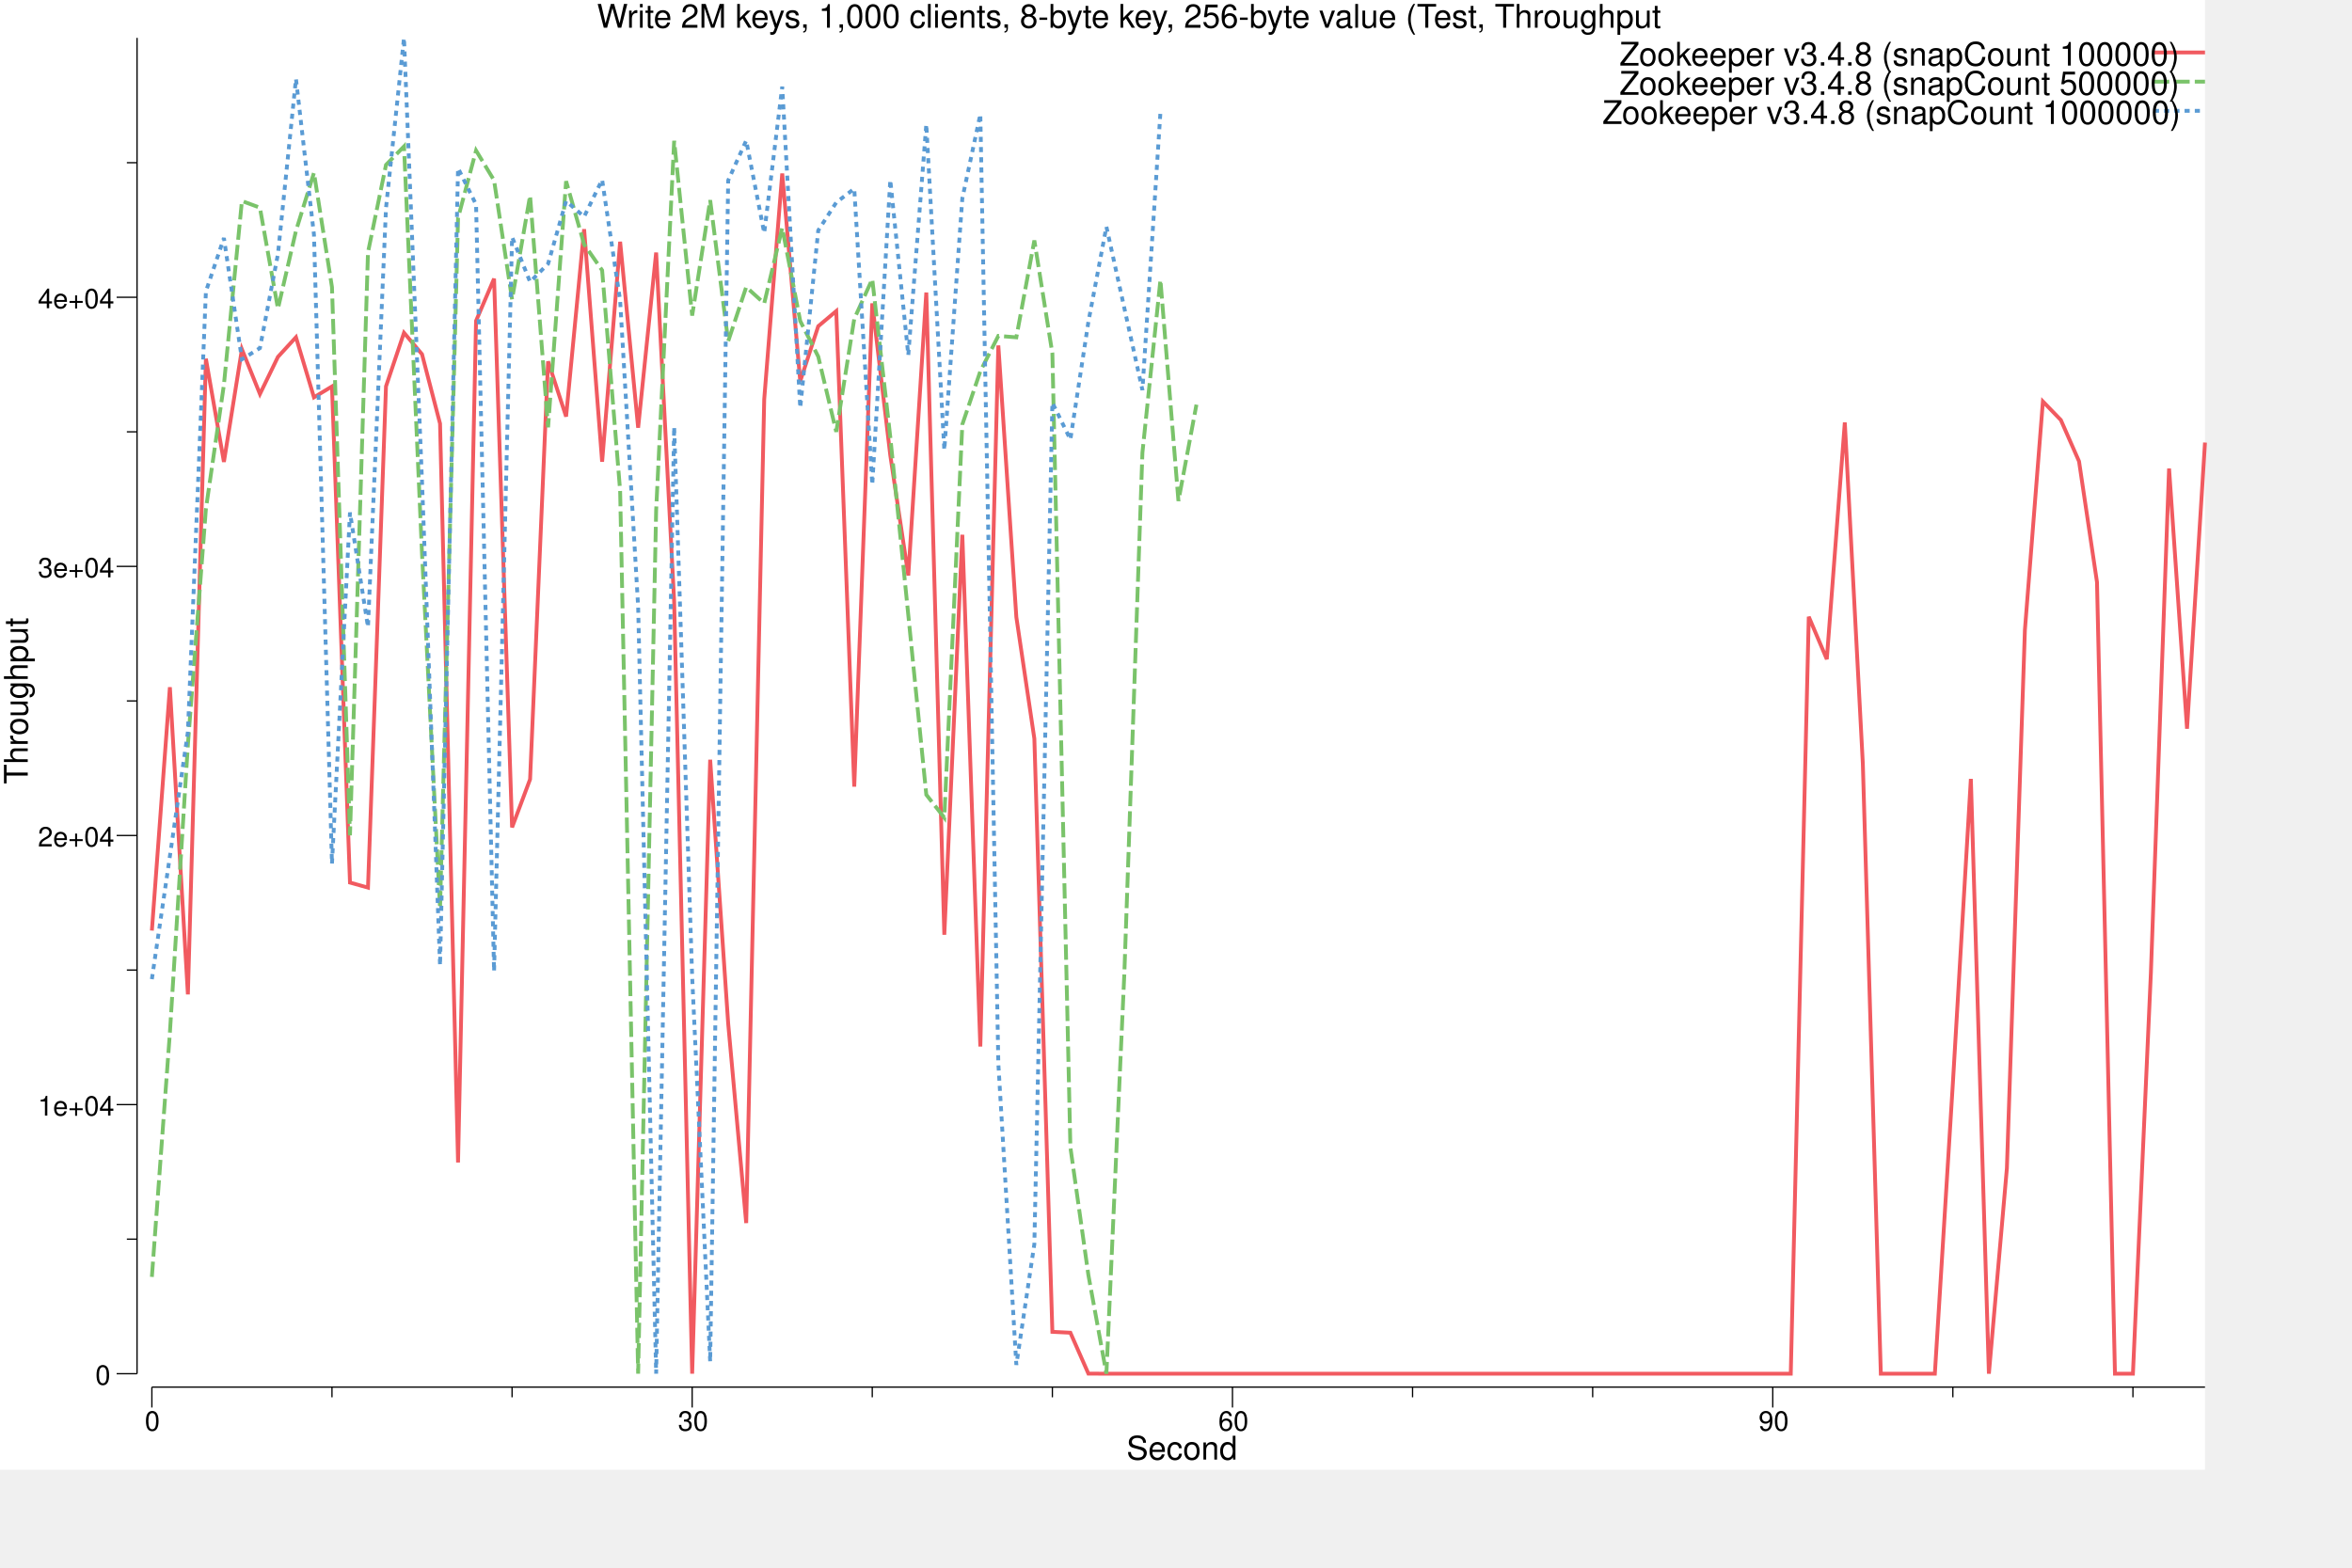
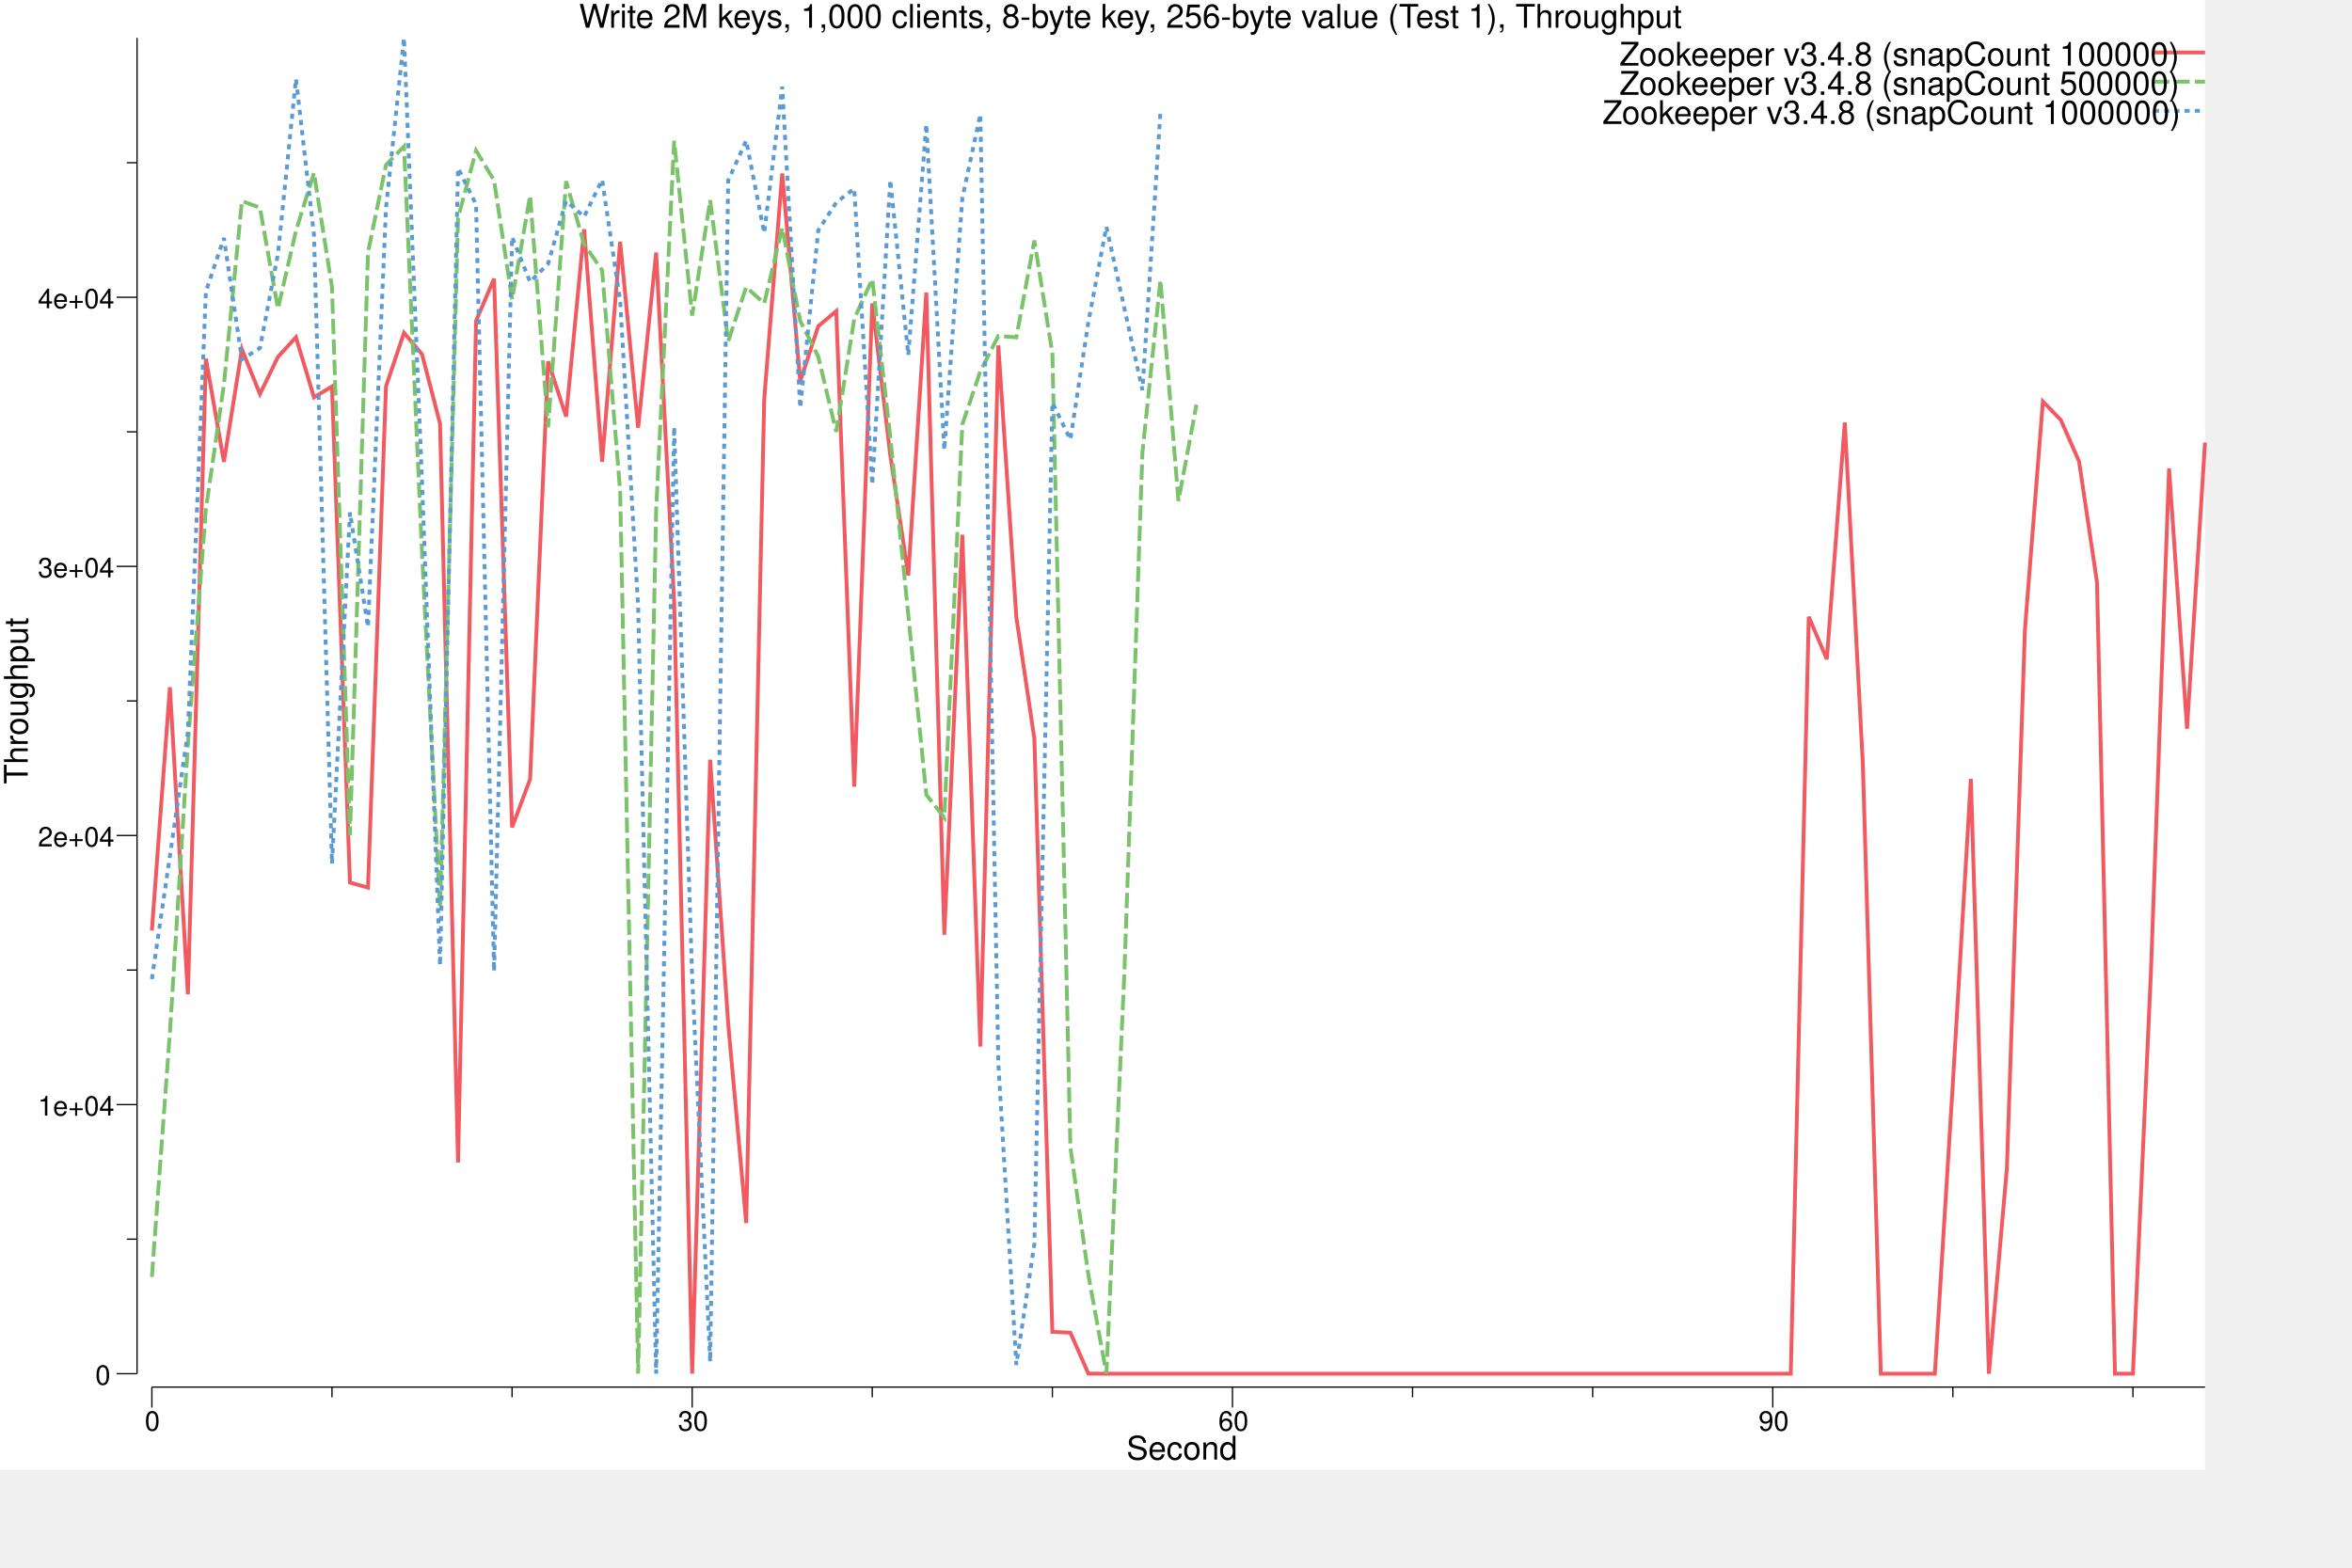
<svg xmlns="http://www.w3.org/2000/svg" width="12in" height="8in">
  <g transform="scale(1, -1) translate(0, -720)">
    <path d="M0,0L1080,0L1080,720L0,720Z" style="fill:#FFFFFF" />
-     <text x="292.39" y="-706.41" transform="scale(1, -1)" style="font-family:Helvetica;font-weight:normal;font-style:normal;font-size:12pt">Write 2M keys, 1,000 clients, 8-byte key, 256-byte value (Test, Throughput</text>
+     <text x="283.64" y="-706.41" transform="scale(1, -1)" style="font-family:Helvetica;font-weight:normal;font-style:normal;font-size:12pt">Write 2M keys, 1,000 clients, 8-byte key, 256-byte value (Test 1), Throughput</text>
    <text x="551.76" y="-4.965" transform="scale(1, -1)" style="font-family:Helvetica;font-weight:normal;font-style:normal;font-size:12pt">Second</text>
    <text x="70.912" y="-19.142" transform="scale(1, -1)" style="font-family:Helvetica;font-weight:normal;font-style:normal;font-size:10pt">0</text>
    <text x="332.07" y="-19.142" transform="scale(1, -1)" style="font-family:Helvetica;font-weight:normal;font-style:normal;font-size:10pt">30</text>
    <text x="596.71" y="-19.142" transform="scale(1, -1)" style="font-family:Helvetica;font-weight:normal;font-style:normal;font-size:10pt">60</text>
    <text x="861.34" y="-19.142" transform="scale(1, -1)" style="font-family:Helvetica;font-weight:normal;font-style:normal;font-size:10pt">90</text>
    <path d="M74.388,30.467L74.388,40.467" style="fill:none;stroke:#000000;stroke-width:0.625" />
    <path d="M339.02,30.467L339.02,40.467" style="fill:none;stroke:#000000;stroke-width:0.625" />
    <path d="M603.66,30.467L603.66,40.467" style="fill:none;stroke:#000000;stroke-width:0.625" />
    <path d="M868.29,30.467L868.29,40.467" style="fill:none;stroke:#000000;stroke-width:0.625" />
    <path d="M162.6,35.468L162.6,40.467" style="fill:none;stroke:#000000;stroke-width:0.625" />
    <path d="M250.81,35.468L250.81,40.467" style="fill:none;stroke:#000000;stroke-width:0.625" />
    <path d="M427.23,35.468L427.23,40.467" style="fill:none;stroke:#000000;stroke-width:0.625" />
    <path d="M515.45,35.468L515.45,40.467" style="fill:none;stroke:#000000;stroke-width:0.625" />
    <path d="M691.87,35.468L691.87,40.467" style="fill:none;stroke:#000000;stroke-width:0.625" />
    <path d="M780.08,35.468L780.08,40.467" style="fill:none;stroke:#000000;stroke-width:0.625" />
    <path d="M956.5,35.468L956.5,40.467" style="fill:none;stroke:#000000;stroke-width:0.625" />
    <path d="M1044.7,35.468L1044.7,40.467" style="fill:none;stroke:#000000;stroke-width:0.625" />
    <path d="M74.388,40.467L1080,40.467" style="fill:none;stroke:#000000;stroke-width:0.625" />
    <g transform="rotate(90)">
      <text x="335.88" y="13.59" transform="scale(1, -1)" style="font-family:Helvetica;font-weight:normal;font-style:normal;font-size:12pt">Throughput</text>
    </g>
    <text x="46.705" y="-41.661" transform="scale(1, -1)" style="font-family:Helvetica;font-weight:normal;font-style:normal;font-size:10pt">0</text>
    <text x="18.555" y="-173.5" transform="scale(1, -1)" style="font-family:Helvetica;font-weight:normal;font-style:normal;font-size:10pt">1e+04</text>
    <text x="18.555" y="-305.33" transform="scale(1, -1)" style="font-family:Helvetica;font-weight:normal;font-style:normal;font-size:10pt">2e+04</text>
    <text x="18.555" y="-437.17" transform="scale(1, -1)" style="font-family:Helvetica;font-weight:normal;font-style:normal;font-size:10pt">3e+04</text>
    <text x="18.555" y="-569" transform="scale(1, -1)" style="font-family:Helvetica;font-weight:normal;font-style:normal;font-size:10pt">4e+04</text>
    <path d="M57.13,47.03L67.13,47.03" style="fill:none;stroke:#000000;stroke-width:0.625" />
    <path d="M57.13,178.86L67.13,178.86" style="fill:none;stroke:#000000;stroke-width:0.625" />
    <path d="M57.13,310.7L67.13,310.7" style="fill:none;stroke:#000000;stroke-width:0.625" />
    <path d="M57.13,442.53L67.13,442.53" style="fill:none;stroke:#000000;stroke-width:0.625" />
    <path d="M57.13,574.37L67.13,574.37" style="fill:none;stroke:#000000;stroke-width:0.625" />
    <path d="M62.13,112.95L67.13,112.95" style="fill:none;stroke:#000000;stroke-width:0.625" />
    <path d="M62.13,244.78L67.13,244.78" style="fill:none;stroke:#000000;stroke-width:0.625" />
    <path d="M62.13,376.62L67.13,376.62" style="fill:none;stroke:#000000;stroke-width:0.625" />
    <path d="M62.13,508.45L67.13,508.45" style="fill:none;stroke:#000000;stroke-width:0.625" />
    <path d="M62.13,640.29L67.13,640.29" style="fill:none;stroke:#000000;stroke-width:0.625" />
    <path d="M67.13,47.03L67.13,701.44" style="fill:none;stroke:#000000;stroke-width:0.625" />
    <path d="M74.388,264.12L83.209,383.33L92.03,232.85L100.85,544.27L109.67,493.71L118.49,548.89L127.31,526.97L136.14,545.17L144.96,554.79L153.78,525.34L162.6,530.69L171.42,287.64L180.24,285.16L189.06,530.72L197.88,556.98L206.7,546.47L215.53,512.47L224.35,150.51L233.17,562.81L241.99,583.47L250.81,314.67L259.63,338.23L268.45,542.97L277.27,515.93L286.1,607.74L294.92,493.79L303.74,601.57L312.56,510.46L321.38,596.28L330.2,425.21L339.02,47.03L347.84,347.82L356.66,218.63L365.49,120.83L374.31,524.38L383.13,635.01L391.95,533.24L400.77,560.18L409.59,567.61L418.41,334.63L427.23,571.39L436.06,496.93L444.88,438.07L453.7,576.69L462.52,262.07L471.34,458.03L480.16,207.3L488.98,550.77L497.8,417.68L506.62,358.16L515.45,67.544L524.27,67.108L533.09,47.07L541.91,47.03L550.73,47.03L559.55,47.03L568.37,47.03L577.19,47.03L586.01,47.03L594.84,47.03L603.66,47.03L612.48,47.03L621.3,47.03L630.12,47.03L638.94,47.03L647.76,47.03L656.58,47.03L665.41,47.03L674.23,47.03L683.05,47.03L691.87,47.03L700.69,47.03L709.51,47.03L718.33,47.03L727.15,47.03L735.97,47.03L744.8,47.03L753.62,47.03L762.44,47.03L771.26,47.03L780.08,47.03L788.9,47.03L797.72,47.03L806.54,47.03L815.37,47.03L824.19,47.03L833.01,47.03L841.83,47.03L850.65,47.03L859.47,47.03L868.29,47.03L877.11,47.03L885.93,417.86L894.76,397.06L903.58,513.03L912.4,346.03L921.22,47.03L930.04,47.03L938.86,47.03L947.68,47.03L956.5,189.25L965.32,338.42L974.15,47.03L982.97,147.67L991.79,411.37L1000.6,523.32L1009.4,514.23L1018.3,494L1027.1,434.82L1035.9,47.03L1044.7,47.03L1053.5,243.54L1062.4,490.47L1071.2,363.01L1080,503.2" style="fill:none;stroke:#F15A60;stroke-width:1.875" />
    <path d="M74.388,94.451L83.209,214.03L92.03,355.15L100.85,470.71L109.67,531.51L118.49,621.54L127.31,618.26L136.14,568.78L144.96,606.89L153.78,635.37L162.6,579.34L171.42,310.79L180.24,596.39L189.06,639.22L197.88,648.28L206.7,448.81L215.53,274.99L224.35,613.19L233.17,646.26L241.99,631.66L250.81,573.33L259.63,624.15L268.45,510.64L277.27,631.24L286.1,600.29L294.92,587.59L303.74,479.54L312.56,47.03L321.38,470.06L330.2,651.03L339.02,565.39L347.84,621.95L356.66,552.81L365.49,579.38L374.31,571.39L383.13,608.38L391.95,562.73L400.77,545.33L409.59,508.45L418.41,563.82L427.23,583.26L436.06,505.91L444.88,418.69L453.7,330.67L462.52,319.43L471.34,512.06L480.16,538.13L488.98,555.45L497.8,554.74L506.62,602.21L515.45,546.84L524.27,157.97L533.09,95.361L541.91,47.03L550.73,243.82L559.55,498.23L568.37,582.86L577.19,474.56L586.01,521.77" style="fill:none;stroke:#7AC36A;stroke-width:1.875;stroke-dasharray:7.5,2.5" />
    <path d="M74.388,240.31L83.209,300.55L92.03,361.48L100.85,577.23L109.67,603.41L118.49,543.97L127.31,549.47L136.14,595.53L144.96,681.39L153.78,605.02L162.6,296.84L171.42,468.95L180.24,412.79L189.06,618.07L197.88,701.44L206.7,484.17L215.53,246.97L224.35,637.61L233.17,619.8L241.99,244.14L250.81,603.89L259.63,581.9L268.45,590.78L277.27,621.53L286.1,613.84L294.92,631.94L303.74,572.73L312.56,422.83L321.38,47.03L330.2,510.92L339.02,241.46L347.84,52.91L356.66,631.61L365.49,651.14L374.31,605.85L383.13,677.57L391.95,520.19L400.77,607.09L409.59,620.81L418.41,627.56L427.23,482.56L436.06,631.88L444.88,546.01L453.7,659.14L462.52,499.54L471.34,622.82L480.16,664.03L488.98,198.97L497.8,51.328L506.62,110.57L515.45,522.73L524.27,504.67L533.09,562.33L541.91,608.92L550.73,568.9L559.55,528.91L568.37,664.95" style="fill:none;stroke:#5A9BD4;stroke-width:1.875;stroke-dasharray:2.5,2.5" />
    <path d="M1055,694.3L1080,694.3" style="fill:none;stroke:#F15A60;stroke-width:1.875" />
    <text x="793.19" y="-687.85" transform="scale(1, -1)" style="font-family:Helvetica;font-weight:normal;font-style:normal;font-size:12pt">Zookeeper v3.4.8 (snapCount 100000)</text>
    <path d="M1055,680L1080,680" style="fill:none;stroke:#7AC36A;stroke-width:1.875;stroke-dasharray:7.5,2.5" />
    <text x="793.19" y="-673.56" transform="scale(1, -1)" style="font-family:Helvetica;font-weight:normal;font-style:normal;font-size:12pt">Zookeeper v3.4.8 (snapCount 500000)</text>
    <path d="M1055,665.71L1080,665.71" style="fill:none;stroke:#5A9BD4;stroke-width:1.875;stroke-dasharray:2.5,2.5" />
    <text x="784.85" y="-659.26" transform="scale(1, -1)" style="font-family:Helvetica;font-weight:normal;font-style:normal;font-size:12pt">Zookeeper v3.4.8 (snapCount 1000000)</text>
  </g>
</svg>
